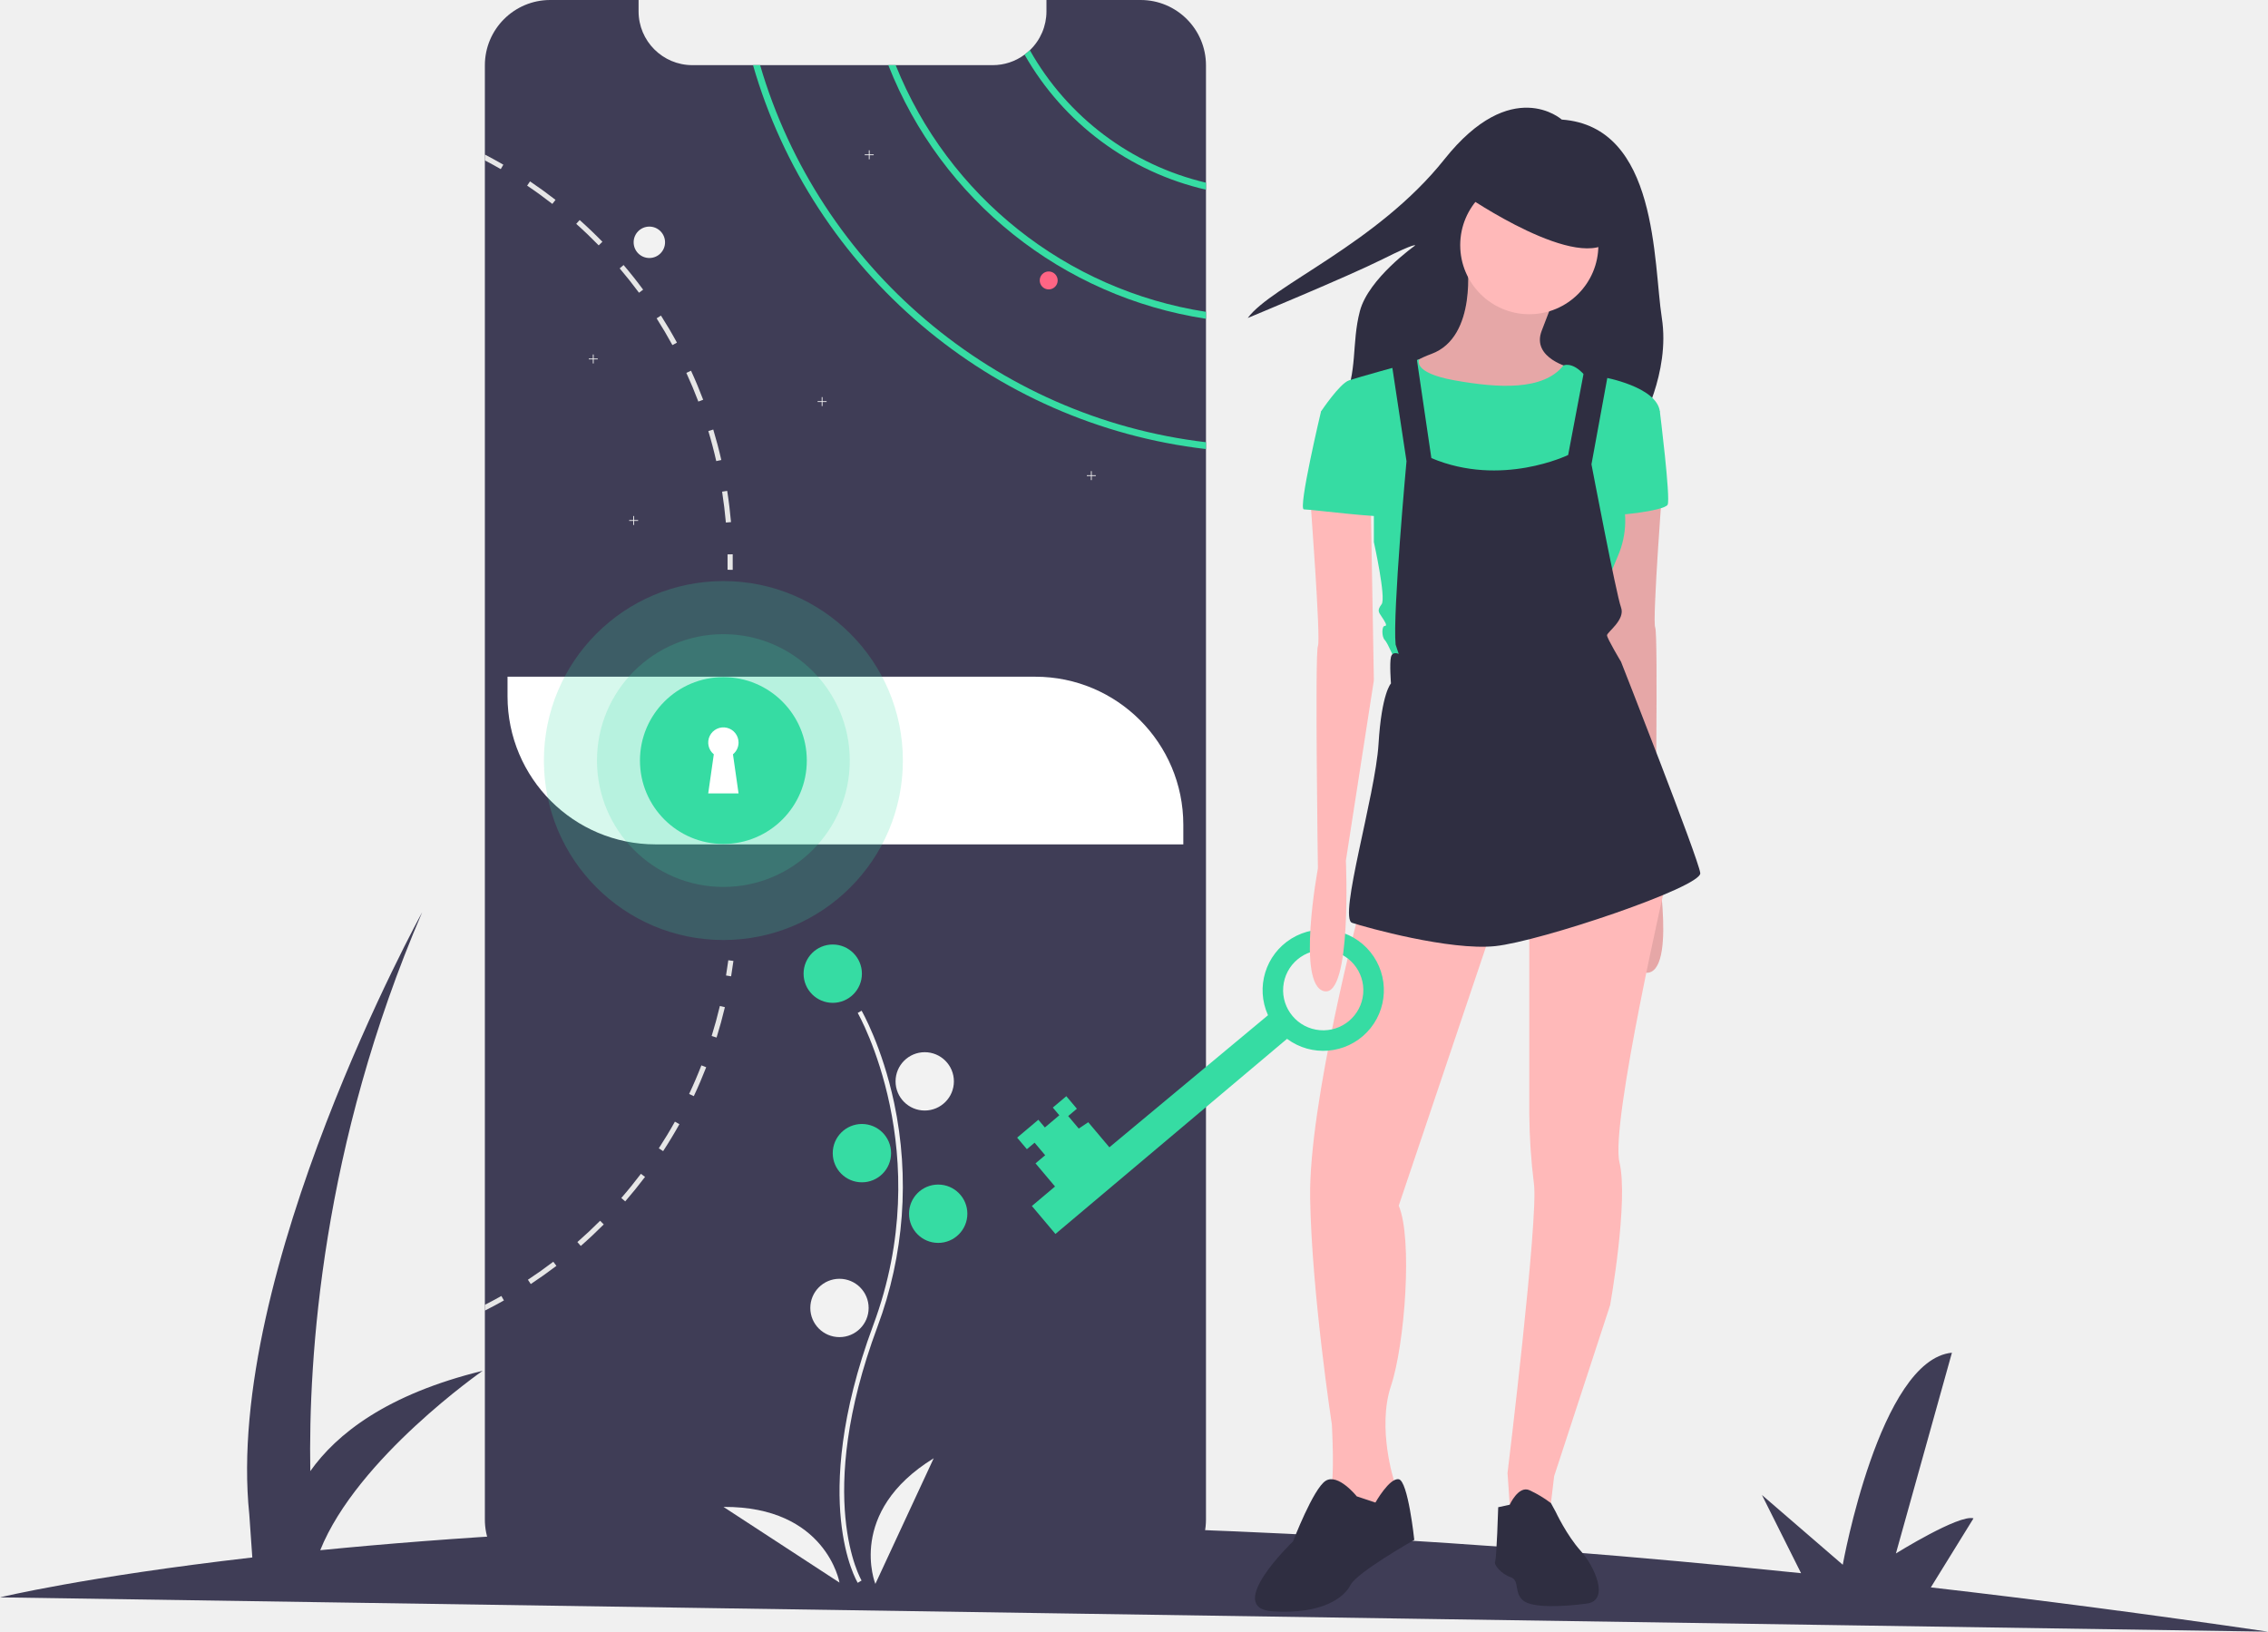
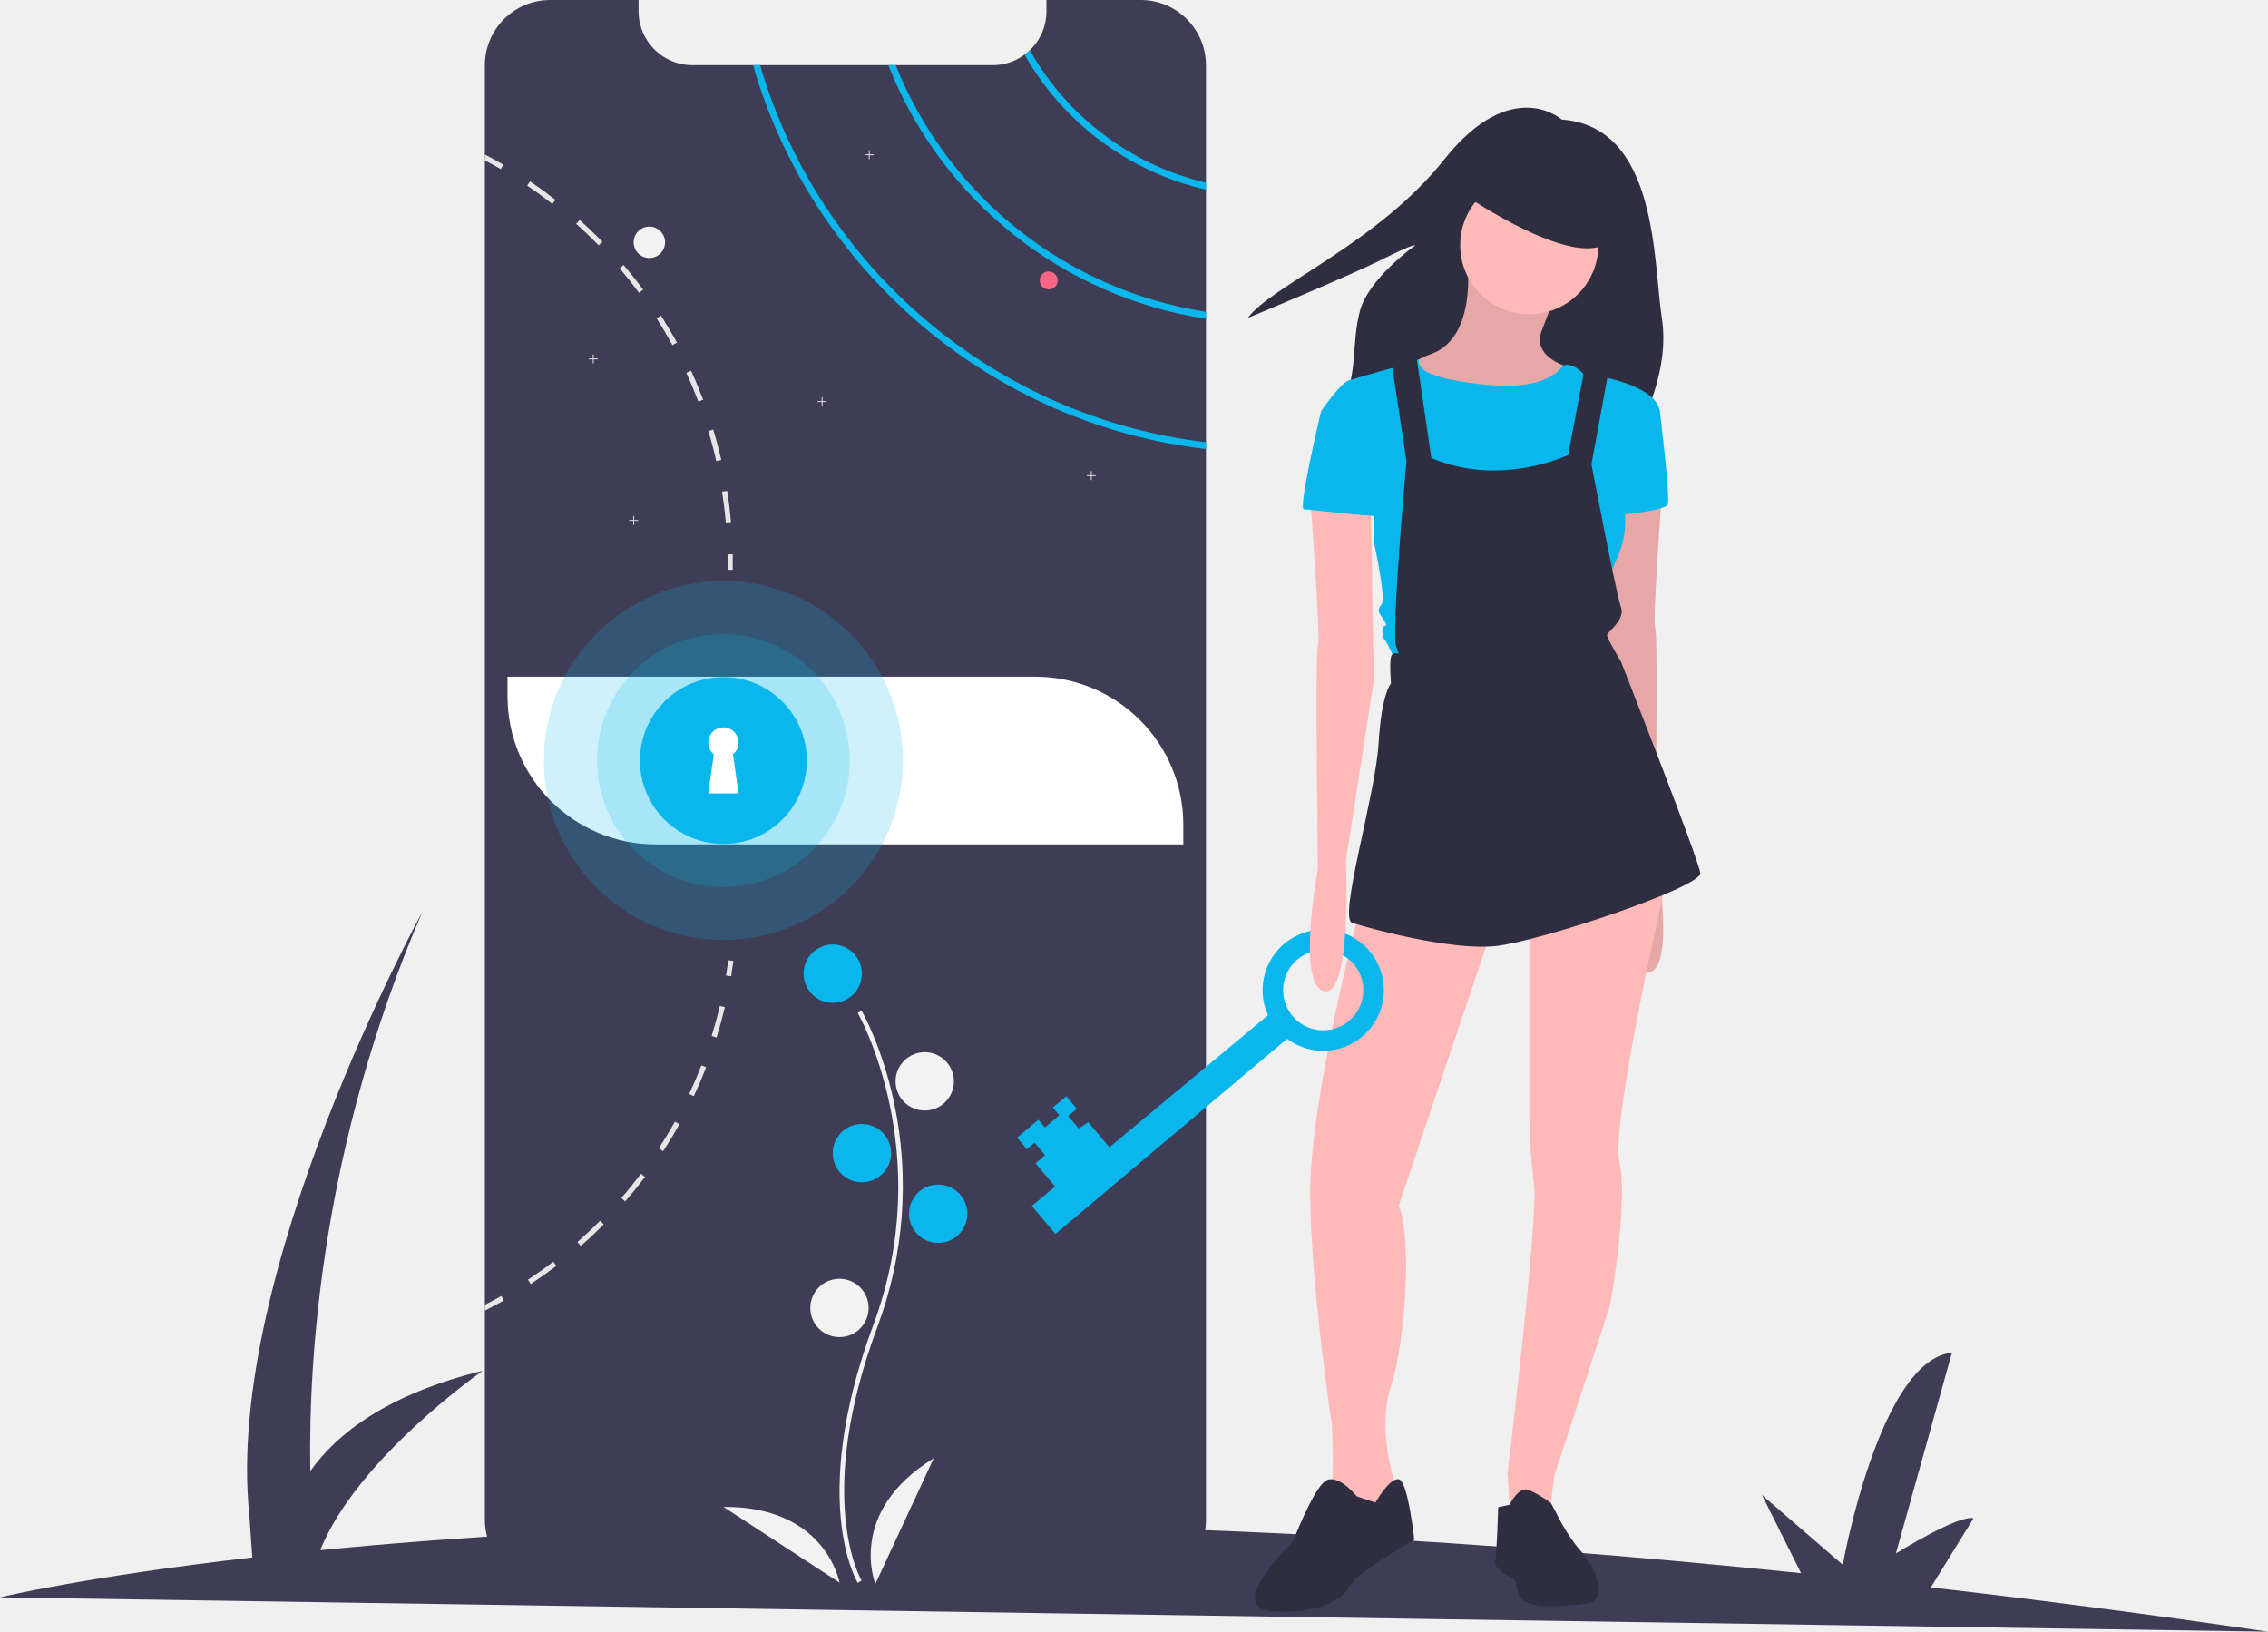
<svg xmlns="http://www.w3.org/2000/svg" id="eb1b09ad-1fe0-40ca-8096-34696e14e30a" data-name="Layer 1" width="1010.892" height="727.284" viewBox="0 0 1010.892 727.284">
  <path d="M1105.446,813.642q-78.133-11.444-150.281-19.73l19.02-30.778c-6.412-1.894-34.585,15.651-34.585,15.651l24.967-89.48c-32.248,3.107-48.658,94.513-48.658,94.513L879.884,752.723l17.438,34.854c-147.212-15.195-274.351-21.165-381.29-21.853L532.311,739.381c-6.412-1.894-34.585,15.651-34.585,15.651l24.967-89.48c-32.248,3.107-48.658,94.513-48.658,94.513L438.011,728.969l18.469,36.916c-89.651,1.087-162.761,5.872-219.191,11.451,16.467-41.078,72.394-79.96,72.394-79.96-42.708,10.436-65.112,28.152-76.82,44.71-.895-50.818,5.126-145,49.855-249.095,0,0-88.296,160.409-77.048,268.408l1.344,19.175c-74.836,8.625-112.461,17.784-112.461,17.784Z" transform="translate(-94.55416 -86.35794)" fill="#3f3d56" />
  <path d="M632.081,115.488v648.2a29.139,29.139,0,0,1-29.13,29.11h-263.15a29.079,29.079,0,0,1-29.13-29.11v-648.2a29.127,29.127,0,0,1,29.13-29.13h39.38v5.05a23.987,23.987,0,0,0,23.98,23.99h133.84a23.789,23.789,0,0,0,14.22-4.68,22.285,22.285,0,0,0,2.36-1.98,23.917,23.917,0,0,0,7.4-17.33v-5.05h41.97A29.121,29.121,0,0,1,632.081,115.488Z" transform="translate(-94.55416 -86.35794)" fill="#3f3d56" />
  <circle cx="289.426" cy="108" r="7" fill="#f2f2f2" />
-   <path d="M553.581,108.738a22.285,22.285,0,0,1-2.36,1.98,125.247,125.247,0,0,0,80.86,60.19v-3.12A122.299,122.299,0,0,1,553.581,108.738Z" transform="translate(-94.55416 -86.35794)" fill="#36dca3" />
-   <path d="M493.771,115.398h-3.28a181.668,181.668,0,0,0,141.59,113.05v-3.1A178.55,178.55,0,0,1,493.771,115.398Z" transform="translate(-94.55416 -86.35794)" fill="#36dca3" />
-   <path d="M433.351,115.398h-3.16c26.43,91.74,106.18,160.03,201.89,171.12v-3.05C538.031,272.428,459.651,205.438,433.351,115.398Z" transform="translate(-94.55416 -86.35794)" fill="#36dca3" />
+   <path d="M553.581,108.738a22.285,22.285,0,0,1-2.36,1.98,125.247,125.247,0,0,0,80.86,60.19v-3.12A122.299,122.299,0,0,1,553.581,108.738Z" transform="translate(-94.55416 -86.35794)" fill="#09b7ec" />
+   <path d="M493.771,115.398h-3.28a181.668,181.668,0,0,0,141.59,113.05v-3.1A178.55,178.55,0,0,1,493.771,115.398Z" transform="translate(-94.55416 -86.35794)" fill="#09b7ec" />
+   <path d="M433.351,115.398h-3.16c26.43,91.74,106.18,160.03,201.89,171.12v-3.05C538.031,272.428,459.651,205.438,433.351,115.398Z" transform="translate(-94.55416 -86.35794)" fill="#09b7ec" />
  <polygon points="266.426 159.822 264.604 159.822 264.604 158 264.249 158 264.249 159.822 262.426 159.822 262.426 160.178 264.249 160.178 264.249 162 264.604 162 264.604 160.178 266.426 160.178 266.426 159.822" fill="#f2f2f2" />
  <polygon points="389.426 68.822 387.604 68.822 387.604 67 387.249 67 387.249 68.822 385.426 68.822 385.426 69.178 387.249 69.178 387.249 71 387.604 71 387.604 69.178 389.426 69.178 389.426 68.822" fill="#f2f2f2" />
  <polygon points="284.426 231.822 282.604 231.822 282.604 230 282.249 230 282.249 231.822 280.426 231.822 280.426 232.178 282.249 232.178 282.249 234 282.604 234 282.604 232.178 284.426 232.178 284.426 231.822" fill="#f2f2f2" />
  <polygon points="368.426 178.822 366.604 178.822 366.604 177 366.249 177 366.249 178.822 364.426 178.822 364.426 179.178 366.249 179.178 366.249 181 366.604 181 366.604 179.178 368.426 179.178 368.426 178.822" fill="#f2f2f2" />
  <polygon points="488.426 211.822 486.604 211.822 486.604 210 486.249 210 486.249 211.822 484.426 211.822 484.426 212.178 486.249 212.178 486.249 214 486.604 214 486.604 212.178 488.426 212.178 488.426 211.822" fill="#f2f2f2" />
  <circle cx="467.426" cy="125" r="4" fill="#ff6584" />
  <path d="M418.681,305.158l-2.27.35c.71,4.54,1.27,9.18,1.68,13.77l2.29-.2C419.971,314.428,419.401,309.748,418.681,305.158Z" transform="translate(-94.55416 -86.35794)" fill="#e6e6e6" />
  <path d="M412.471,277.818l-2.2.67c1.33,4.4,2.52,8.91,3.53,13.4l2.25-.51C415.021,286.838,413.811,282.278,412.471,277.818Z" transform="translate(-94.55416 -86.35794)" fill="#e6e6e6" />
  <path d="M402.561,251.598l-2.09.96c1.92,4.19,3.72,8.49,5.35,12.79l2.15-.81C406.321,260.188,404.511,255.828,402.561,251.598Z" transform="translate(-94.55416 -86.35794)" fill="#e6e6e6" />
  <path d="M389.161,227.018l-1.94,1.23c2.47,3.88,4.84,7.9,7.04,11.93l2.02-1.1C394.061,234.998,391.661,230.938,389.161,227.018Z" transform="translate(-94.55416 -86.35794)" fill="#e6e6e6" />
  <path d="M372.501,204.488l-1.75,1.49c2.98,3.5,5.88,7.16,8.62,10.86l1.84-1.37C378.451,211.728,375.521,208.028,372.501,204.488Z" transform="translate(-94.55416 -86.35794)" fill="#e6e6e6" />
  <path d="M352.921,184.428l-1.53,1.71c3.44,3.07,6.81,6.3,10.02,9.59l1.65-1.61C359.811,190.788,356.401,187.528,352.921,184.428Z" transform="translate(-94.55416 -86.35794)" fill="#e6e6e6" />
  <path d="M330.801,167.208l-1.29,1.9c3.82,2.57,7.6,5.31,11.23,8.14l1.42-1.81C338.481,172.578,334.661,169.808,330.801,167.208Z" transform="translate(-94.55416 -86.35794)" fill="#e6e6e6" />
  <path d="M310.671,155.248v2.6c2.39,1.25,4.76,2.56,7.08,3.9l1.15-1.99Q314.851,157.418,310.671,155.248Z" transform="translate(-94.55416 -86.35794)" fill="#e6e6e6" />
  <path d="M418.161,521.161c.373-2.236.714-4.519,1.015-6.785l2.279.302c-.304,2.292-.649,4.599-1.026,6.861Z" transform="translate(-94.55416 -86.35794)" fill="#e6e6e6" />
  <path d="M411.752,548.14l2.197.684c1.379-4.444,2.626-8.996,3.707-13.531l-2.239-.53C414.346,539.25,413.121,543.745,411.752,548.14Z" transform="translate(-94.55416 -86.35794)" fill="#e6e6e6" />
  <path d="M401.71,573.972l2.086.978c1.984-4.208,3.84-8.544,5.525-12.884l-2.146-.837C405.511,565.522,403.674,569.811,401.71,573.972Z" transform="translate(-94.55416 -86.35794)" fill="#e6e6e6" />
  <path d="M388.199,598.205l1.928,1.252c2.543-3.899,4.983-7.942,7.254-12.01l-2.005-1.125C393.135,590.345,390.715,594.341,388.199,598.205Z" transform="translate(-94.55416 -86.35794)" fill="#e6e6e6" />
  <path d="M371.482,620.344l1.743,1.51c3.059-3.528,6.025-7.198,8.836-10.91l-1.841-1.377C377.448,613.236,374.512,616.861,371.482,620.344Z" transform="translate(-94.55416 -86.35794)" fill="#e6e6e6" />
  <path d="M351.907,639.989l1.514,1.729c3.516-3.067,6.955-6.304,10.24-9.592l-1.626-1.629C358.787,633.751,355.378,636.943,351.907,639.989Z" transform="translate(-94.55416 -86.35794)" fill="#e6e6e6" />
  <path d="M329.855,656.78l1.27,1.924c3.883-2.564,7.739-5.296,11.438-8.112l-1.39-1.836C337.509,651.548,333.7,654.249,329.855,656.78Z" transform="translate(-94.55416 -86.35794)" fill="#e6e6e6" />
  <path d="M319.161,666.008c-2.78,1.57-5.62,3.09-8.49,4.53v-2.58c2.48-1.26,4.94-2.59,7.35-3.94Z" transform="translate(-94.55416 -86.35794)" fill="#e6e6e6" />
  <path d="M418.836,333.464l2.299-.042c.042,2.321.045,4.654.009,6.936l-2.298-.036C418.88,338.066,418.877,335.759,418.836,333.464Z" transform="translate(-94.55416 -86.35794)" fill="#e6e6e6" />
  <path d="M226.216,301.632H461.427a66,66,0,0,1,66,66v8.736a0,0,0,0,1,0,0H292.216a66,66,0,0,1-66-66v-8.736A0,0,0,0,1,226.216,301.632Z" fill="#fff" />
  <path d="M476.87,791.879c-.229-.375-5.641-9.41-7.517-28.172-1.721-17.213-.614-46.227,14.433-86.698,28.506-76.671-6.569-138.533-6.928-139.149l1.73-1.004c.091.156,9.142,15.929,14.488,41.044a179.061,179.061,0,0,1-7.416,99.807c-28.457,76.54-7.301,112.773-7.084,113.131Z" transform="translate(-94.55416 -86.35794)" fill="#f2f2f2" />
-   <circle cx="371.17" cy="434" r="13" fill="#36dca3" />
+   <circle cx="371.17" cy="434" r="13" fill="#09b7ec" />
  <circle cx="412.17" cy="482" r="13" fill="#f2f2f2" />
-   <circle cx="384.17" cy="514" r="13" fill="#36dca3" />
-   <circle cx="418.17" cy="541" r="13" fill="#36dca3" />
+   <circle cx="384.17" cy="514" r="13" fill="#09b7ec" />
+   <circle cx="418.17" cy="541" r="13" fill="#09b7ec" />
  <circle cx="374.17" cy="583" r="13" fill="#f2f2f2" />
  <path d="M484.724,792.358s-13-32,26-56Z" transform="translate(-94.55416 -86.35794)" fill="#f2f2f2" />
  <path d="M468.736,791.777s-5.916-34.029-51.709-33.738Z" transform="translate(-94.55416 -86.35794)" fill="#f2f2f2" />
-   <circle cx="322.426" cy="339" r="80" fill="#36dca3" opacity="0.2" />
-   <circle cx="322.426" cy="339" r="56.338" fill="#36dca3" opacity="0.2" />
-   <circle cx="322.426" cy="339" r="37.183" fill="#36dca3" />
+   <circle cx="322.426" cy="339" r="80" fill="#09b7ec" opacity="0.2" />
+   <circle cx="322.426" cy="339" r="56.338" fill="#09b7ec" opacity="0.2" />
+   <circle cx="322.426" cy="339" r="37.183" fill="#09b7ec" />
  <path d="M423.741,417.338a6.761,6.761,0,1,0-11.031,5.239l-2.49,17.429h13.521L421.251,422.577A6.746,6.746,0,0,0,423.741,417.338Z" transform="translate(-94.55416 -86.35794)" fill="#fff" />
  <path d="M790.661,139.658s-22.302-19.995-52.294,17.688-76.903,56.139-87.67,70.751c0,0,44.604-18.457,59.985-26.147s14.612-6.152,14.612-6.152-20.764,14.612-24.609,29.223-.769,26.916-7.69,41.528S825.268,276.546,825.268,276.546s13.843-23.84,9.997-48.449S833.727,142.734,790.661,139.658Z" transform="translate(-94.55416 -86.35794)" fill="#2f2e41" />
  <path d="M748.479,202.56s4.85,33.947-15.934,41.567-13.163,18.013-13.163,18.013l31.176,15.241,33.254-10.392,11.085-16.627s-18.013-4.157-13.163-16.627,6.235-16.627,6.235-16.627Z" transform="translate(-94.55416 -86.35794)" fill="#ffb9b9" />
  <path d="M748.479,202.56s4.85,33.947-15.934,41.567-13.163,18.013-13.163,18.013l31.176,15.241,33.254-10.392,11.085-16.627s-18.013-4.157-13.163-16.627,6.235-16.627,6.235-16.627Z" transform="translate(-94.55416 -86.35794)" opacity="0.1" />
  <path d="M835.77,299.551s-4.85,63.737-3.464,66.508,0,99.069,0,99.069,9.699,51.959-2.771,54.73-9.699-58.194-9.699-58.194L807.366,381.3l1.386-79.671Z" transform="translate(-94.55416 -86.35794)" fill="#ffb9b9" />
  <path d="M835.77,299.551s-4.85,63.737-3.464,66.508,0,99.069,0,99.069,9.699,51.959-2.771,54.73-9.699-58.194-9.699-58.194L807.366,381.3l1.386-79.671Z" transform="translate(-94.55416 -86.35794)" opacity="0.1" />
  <path d="M700.676,491.454S677.814,578.053,678.507,620.313,688.206,721.46,688.206,721.46s1.386,25.633-.693,28.404S697.905,764.414,697.905,764.414l13.163-7.621,4.85-5.542V746.401s-7.621-23.555-1.386-42.26,9.699-65.815,3.464-80.364l42.953-127.474Z" transform="translate(-94.55416 -86.35794)" fill="#ffb9b9" />
  <path d="M699.291,753.329S690.977,742.937,685.435,746.401s-14.549,27.019-14.549,27.019-31.176,29.79-9.006,31.176,31.868-6.235,34.64-11.777S724.924,772.727,724.924,772.727s-2.771-26.326-6.928-27.019S707.604,756.1,707.604,756.1Z" transform="translate(-94.55416 -86.35794)" fill="#2f2e41" />
  <path d="M776.19,496.996v85.906a265.616,265.616,0,0,0,2.078,31.176c2.078,15.241-11.777,128.859-11.777,128.859l1.386,20.091,17.32-1.386,2.078-17.32,24.94-76.207s8.313-46.417,4.157-63.737,21.477-128.166,21.477-128.166Z" transform="translate(-94.55416 -86.35794)" fill="#ffb9b9" />
  <path d="M762.335,758.178l5.131-1.115s3.875-8.584,8.725-6.505a52.3,52.3,0,0,1,9.643,5.778l2.134,3.921s4.85,10.392,11.085,17.32,13.163,22.169,2.771,23.555-24.248,2.078-28.404-1.386-1.386-9.006-5.542-10.392-7.621-5.542-6.928-6.928S762.335,758.178,762.335,758.178Z" transform="translate(-94.55416 -86.35794)" fill="#2f2e41" />
  <circle cx="681.636" cy="109.274" r="30.79" fill="#ffb9b9" />
-   <path d="M717.996,249.67l9.151-3.195s-3.609,5.966,15.789,9.43,39.487,4.69,48.494-6.661c0,0,3.465-1.652,8.314,3.197s7.621,3.464,7.621,3.464l-3.464,18.013-6.928,33.254L787.968,332.112l-25.633-5.542L734.623,306.479,724.231,279.46V254.519Z" transform="translate(-94.55416 -86.35794)" fill="#36dca3" />
-   <path d="M802.516,259.369l6.928-4.85s23.555,4.157,24.94,15.241L816.372,304.4a39.437,39.437,0,0,1-.693,29.79c-6.928,15.934-6.235,19.398-6.235,19.398l-4.85,20.784-87.984,6.928s-3.464-8.313-4.85-9.699-1.386-6.235,0-6.235,0-2.078-1.386-4.157-2.078-2.771,0-5.542-3.464-27.712-3.464-27.712V300.936l-23.555-31.176s8.313-12.47,12.47-13.856,23.93-6.85,23.93-6.85l4.474,6.588,6.235,50.143,9.006,30.483,37.921-6.443,14.731-24.733,9.699-29.097Z" transform="translate(-94.55416 -86.35794)" fill="#36dca3" />
-   <path d="M828.843,265.604l5.542,4.157s4.85,38.796,3.464,41.567-25.633,5.542-26.326,4.157S828.843,265.604,828.843,265.604Z" transform="translate(-94.55416 -86.35794)" fill="#36dca3" />
+   <path d="M717.996,249.67l9.151-3.195s-3.609,5.966,15.789,9.43,39.487,4.69,48.494-6.661c0,0,3.465-1.652,8.314,3.197s7.621,3.464,7.621,3.464l-3.464,18.013-6.928,33.254L787.968,332.112l-25.633-5.542L734.623,306.479,724.231,279.46V254.519Z" transform="translate(-94.55416 -86.35794)" fill="#09b7ec" />
+   <path d="M802.516,259.369l6.928-4.85s23.555,4.157,24.94,15.241L816.372,304.4a39.437,39.437,0,0,1-.693,29.79c-6.928,15.934-6.235,19.398-6.235,19.398l-4.85,20.784-87.984,6.928s-3.464-8.313-4.85-9.699-1.386-6.235,0-6.235,0-2.078-1.386-4.157-2.078-2.771,0-5.542-3.464-27.712-3.464-27.712V300.936l-23.555-31.176s8.313-12.47,12.47-13.856,23.93-6.85,23.93-6.85l4.474,6.588,6.235,50.143,9.006,30.483,37.921-6.443,14.731-24.733,9.699-29.097Z" transform="translate(-94.55416 -86.35794)" fill="#09b7ec" />
+   <path d="M828.843,265.604l5.542,4.157s4.85,38.796,3.464,41.567-25.633,5.542-26.326,4.157S828.843,265.604,828.843,265.604Z" transform="translate(-94.55416 -86.35794)" fill="#09b7ec" />
  <path d="M714.532,246.206l6.928,45.724s-6.235,67.894-4.85,81.749l1.386,4.157s-2.771-1.386-3.464,1.386,0,11.777,0,11.777-4.157,4.157-5.542,27.019-18.013,77.593-11.777,79.671,43.646,12.47,63.737,10.392,92.141-26.326,91.448-32.561-35.332-94.22-35.332-94.22S810.83,370.908,810.83,369.523s8.313-6.928,6.235-12.47-13.163-63.737-13.163-63.737l7.621-41.567L801.131,248.977l-7.621,40.182s-29.79,14.549-60.966,1.386l-6.928-47.11Z" transform="translate(-94.55416 -86.35794)" fill="#2f2e41" />
  <path d="M747.864,173.535s51.267,35.332,65.122,19.398-24.248-29.79-24.248-29.79l-31.868-3.464Z" transform="translate(-94.55416 -86.35794)" fill="#2f2e41" />
-   <path d="M668.209,549.4a27.027,27.027,0,1,0-8.479-10.524L589.024,597.748l-9.415-11.174-4.23,2.829-4.707-5.587,3.868-3.259-4.707-5.587-6.017,5.069,2.897,3.438L560.267,588.91l-2.897-3.438-9.455,7.966,4.345,5.157,3.438-2.897,4.707,5.587-4.298,3.621,8.69,10.314-10.314,8.69,10.501,12.463Zm17.654-39.492A17.882,17.882,0,1,1,666.524,526.202,17.882,17.882,0,0,1,685.863,509.908Z" transform="translate(-94.55416 -86.35794)" fill="#36dca3" />
+   <path d="M668.209,549.4a27.027,27.027,0,1,0-8.479-10.524L589.024,597.748l-9.415-11.174-4.23,2.829-4.707-5.587,3.868-3.259-4.707-5.587-6.017,5.069,2.897,3.438L560.267,588.91l-2.897-3.438-9.455,7.966,4.345,5.157,3.438-2.897,4.707,5.587-4.298,3.621,8.69,10.314-10.314,8.69,10.501,12.463Zm17.654-39.492A17.882,17.882,0,1,1,666.524,526.202,17.882,17.882,0,0,1,685.863,509.908Z" transform="translate(-94.55416 -86.35794)" fill="#09b7ec" />
  <path d="M678.507,307.864s4.85,63.737,3.464,66.508,0,99.069,0,99.069-9.699,51.959,2.771,54.73,9.699-58.194,9.699-58.194l12.47-80.364-1.386-79.671Z" transform="translate(-94.55416 -86.35794)" fill="#ffb9b9" />
-   <path d="M688.899,267.682l-5.542,2.078s-10.392,43.646-7.621,43.646,36.025,4.157,36.025,2.771-6.235-35.332-6.235-35.332Z" transform="translate(-94.55416 -86.35794)" fill="#36dca3" />
+   <path d="M688.899,267.682l-5.542,2.078s-10.392,43.646-7.621,43.646,36.025,4.157,36.025,2.771-6.235-35.332-6.235-35.332Z" transform="translate(-94.55416 -86.35794)" fill="#09b7ec" />
</svg>
